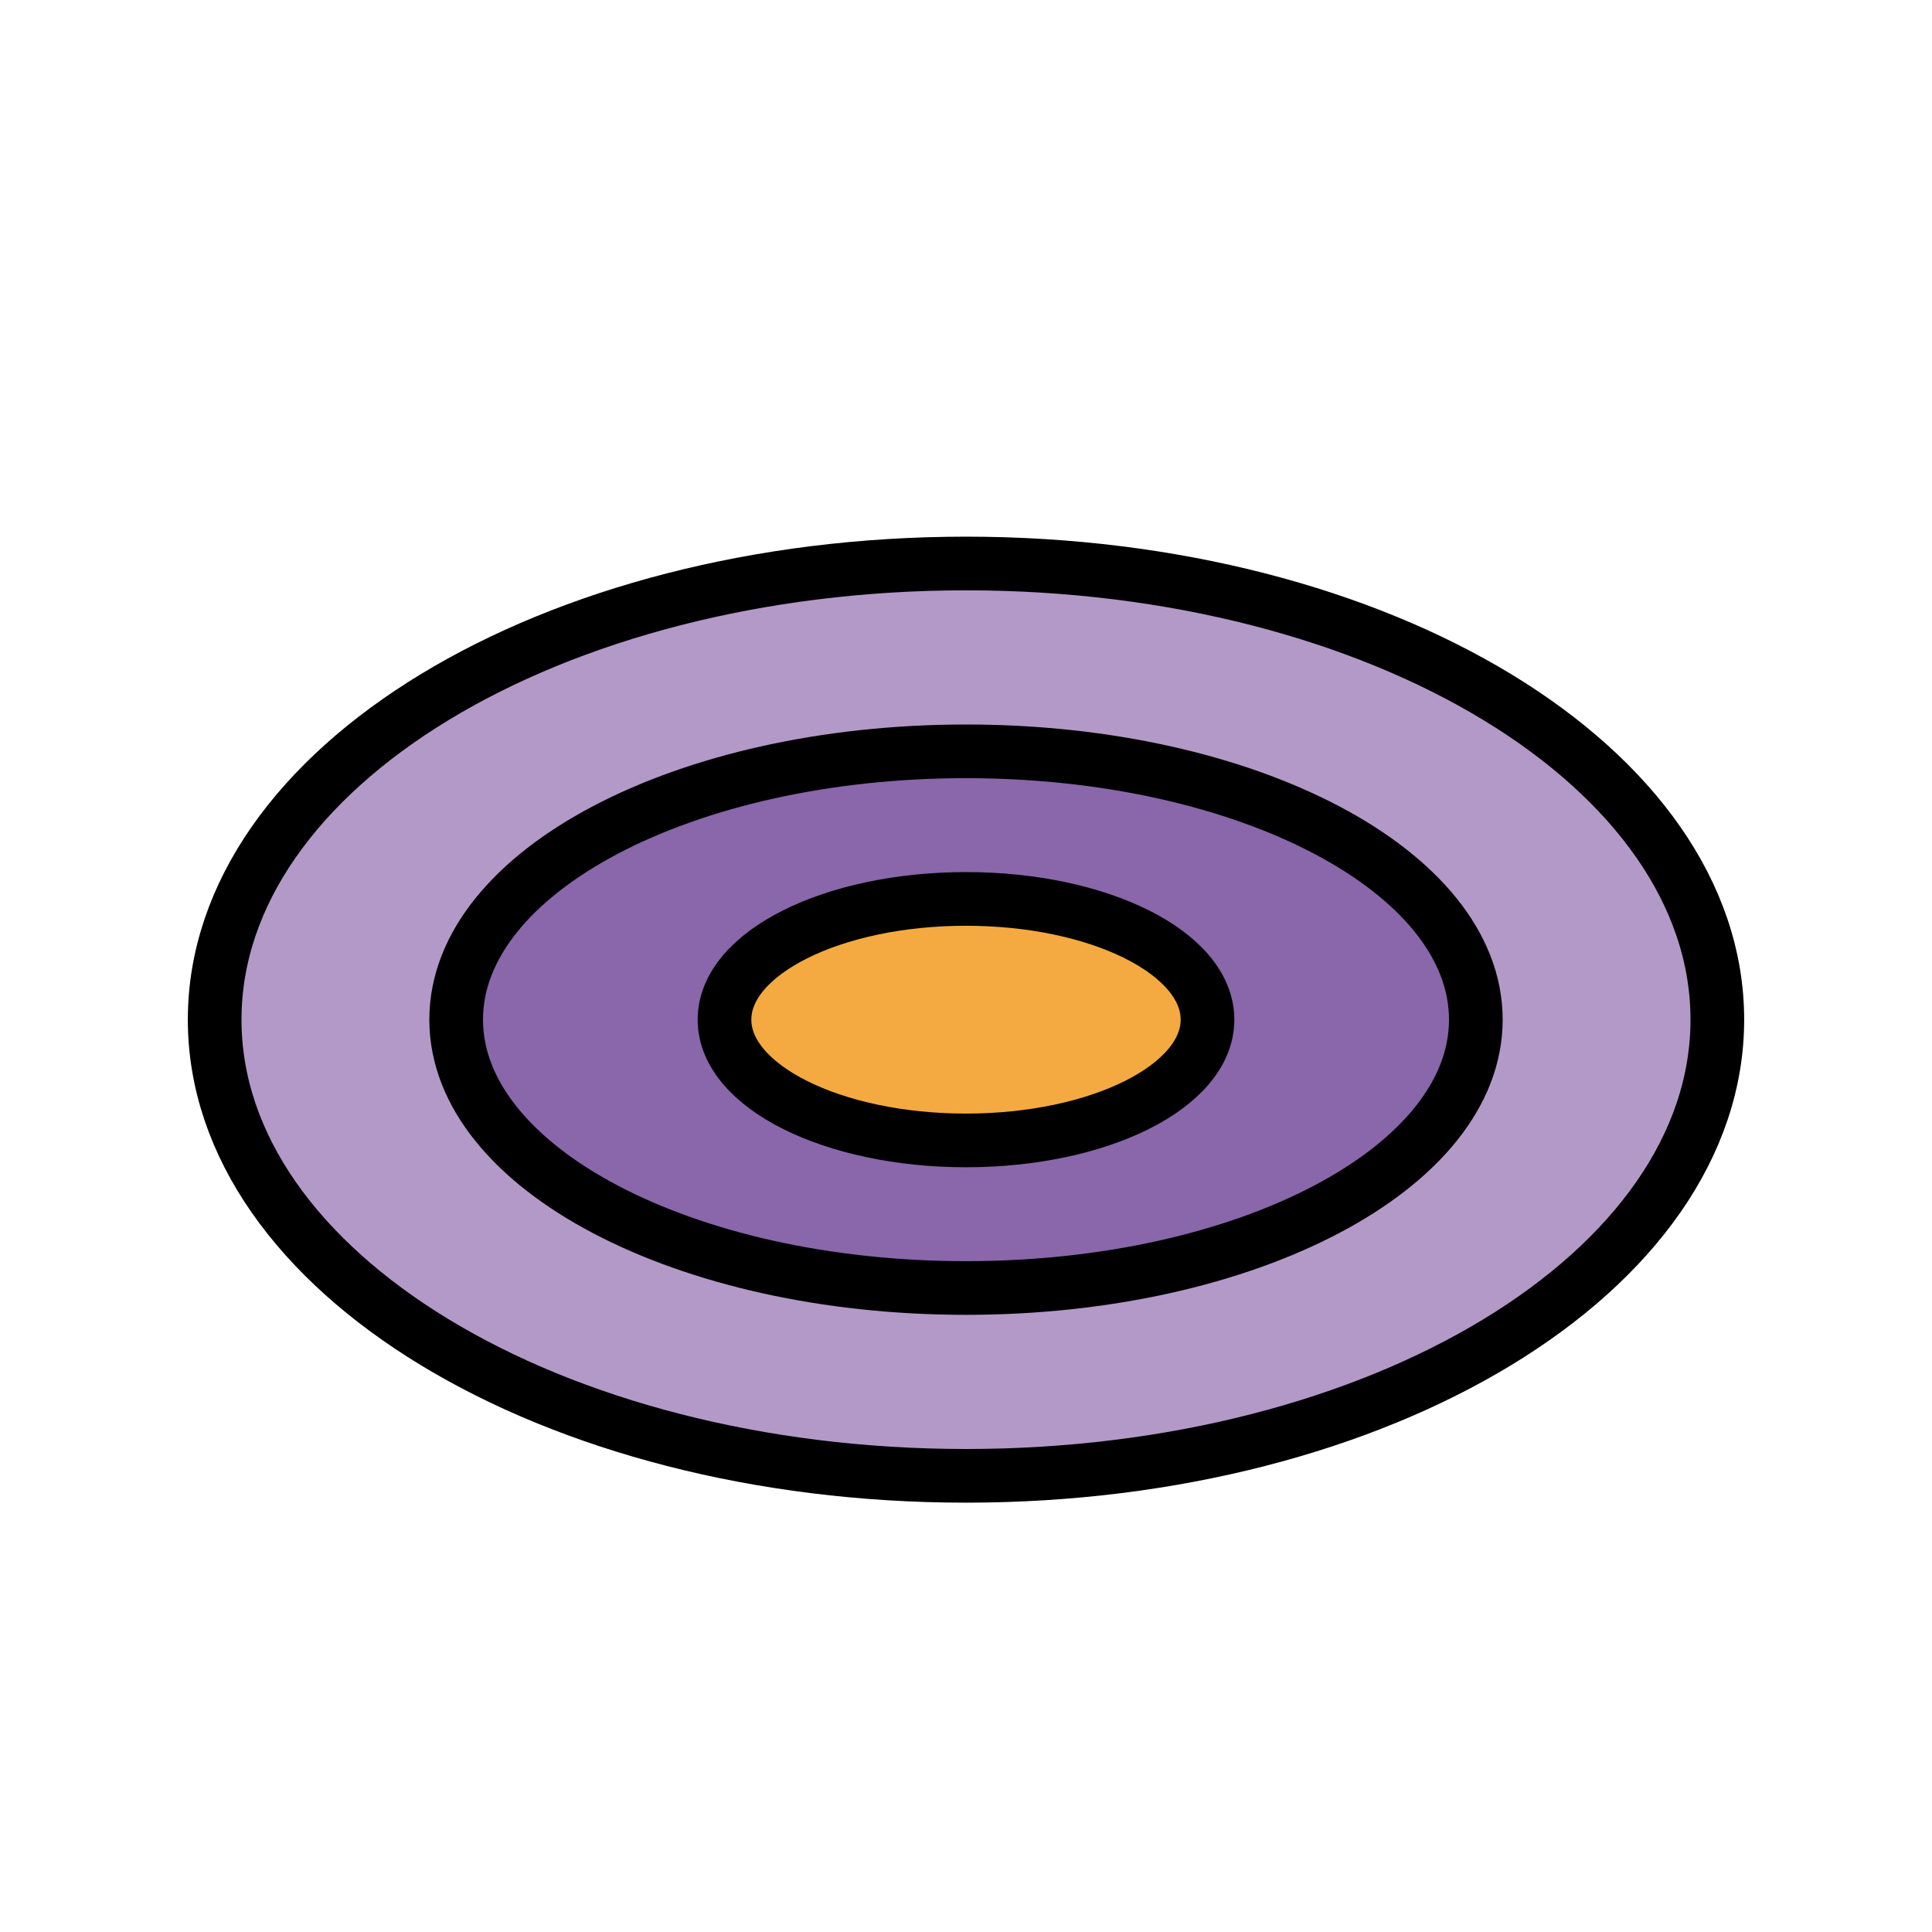
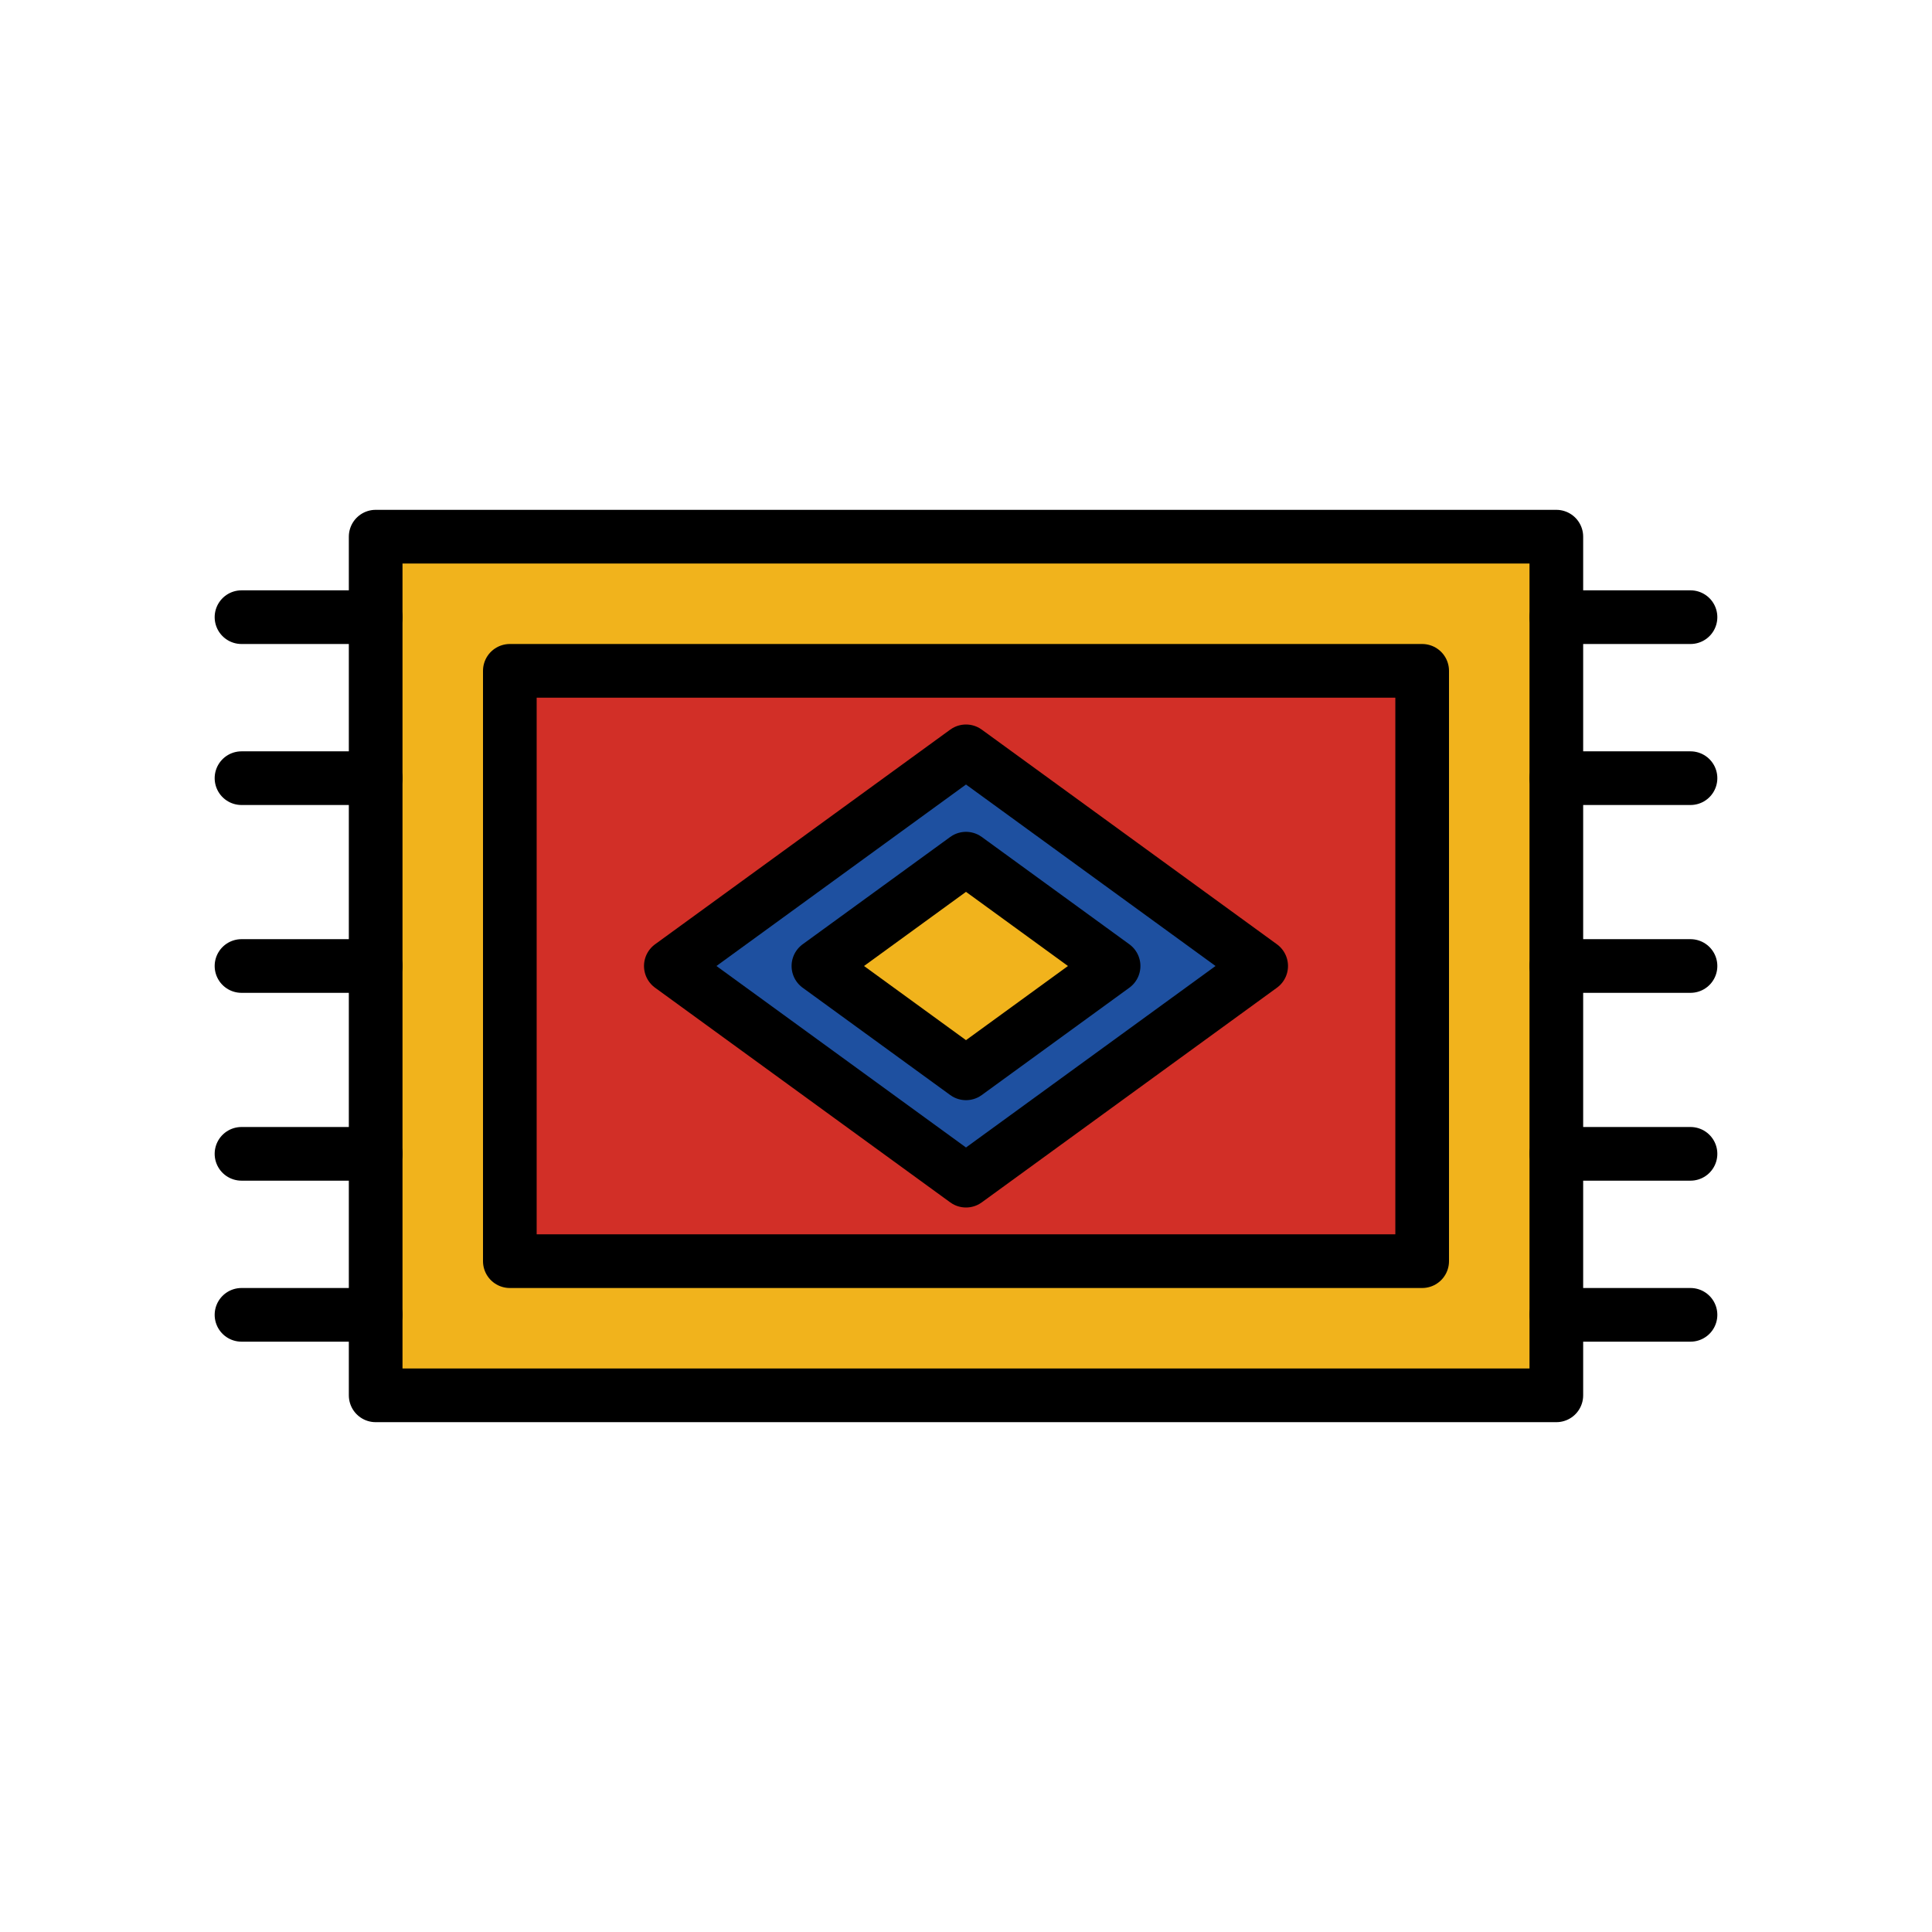
<svg xmlns="http://www.w3.org/2000/svg" viewBox="0 0 72 72">
  <g id="color">
-     <ellipse cx="36" cy="38" rx="28" ry="17" fill="#b399c8" />
-     <ellipse cx="36" cy="38" rx="19" ry="10" fill="#8967aa" />
-     <ellipse cx="36" cy="38" rx="9" ry="4.5" fill="#f4aa41" />
+     <path fill="#f1b31c" d="M14 20h44v32H14z" />
+     <path fill="#d22f27" d="M19 25h34v22H19z" />
+     <path fill="#1e50a0" d="M36 28l11 8-11 8-11-8z" />
+     <path fill="#f1b31c" d="M36 32l5.5 4-5.5 4-5.5-4z" />
  </g>
  <g id="line" fill="none" stroke="#000" stroke-linecap="round" stroke-linejoin="round" stroke-width="2">
-     <ellipse cx="36" cy="38" rx="28" ry="17" />
-     <ellipse cx="36" cy="38" rx="19" ry="10" />
-     <ellipse cx="36" cy="38" rx="9" ry="4.5" />
+     <path d="M14 20h44v32H14zM19 25h34v22H19z" />
+     <path d="M36 28l11 8-11 8-11-8zM36 32l5.5 4-5.5 4-5.5-4z" />
+     <path d="M14 23H9M14 29H9M14 36H9M14 43H9M14 49H9M58 23h5M58 29h5M58 36h5M58 43h5M58 49h5" />
  </g>
</svg>
